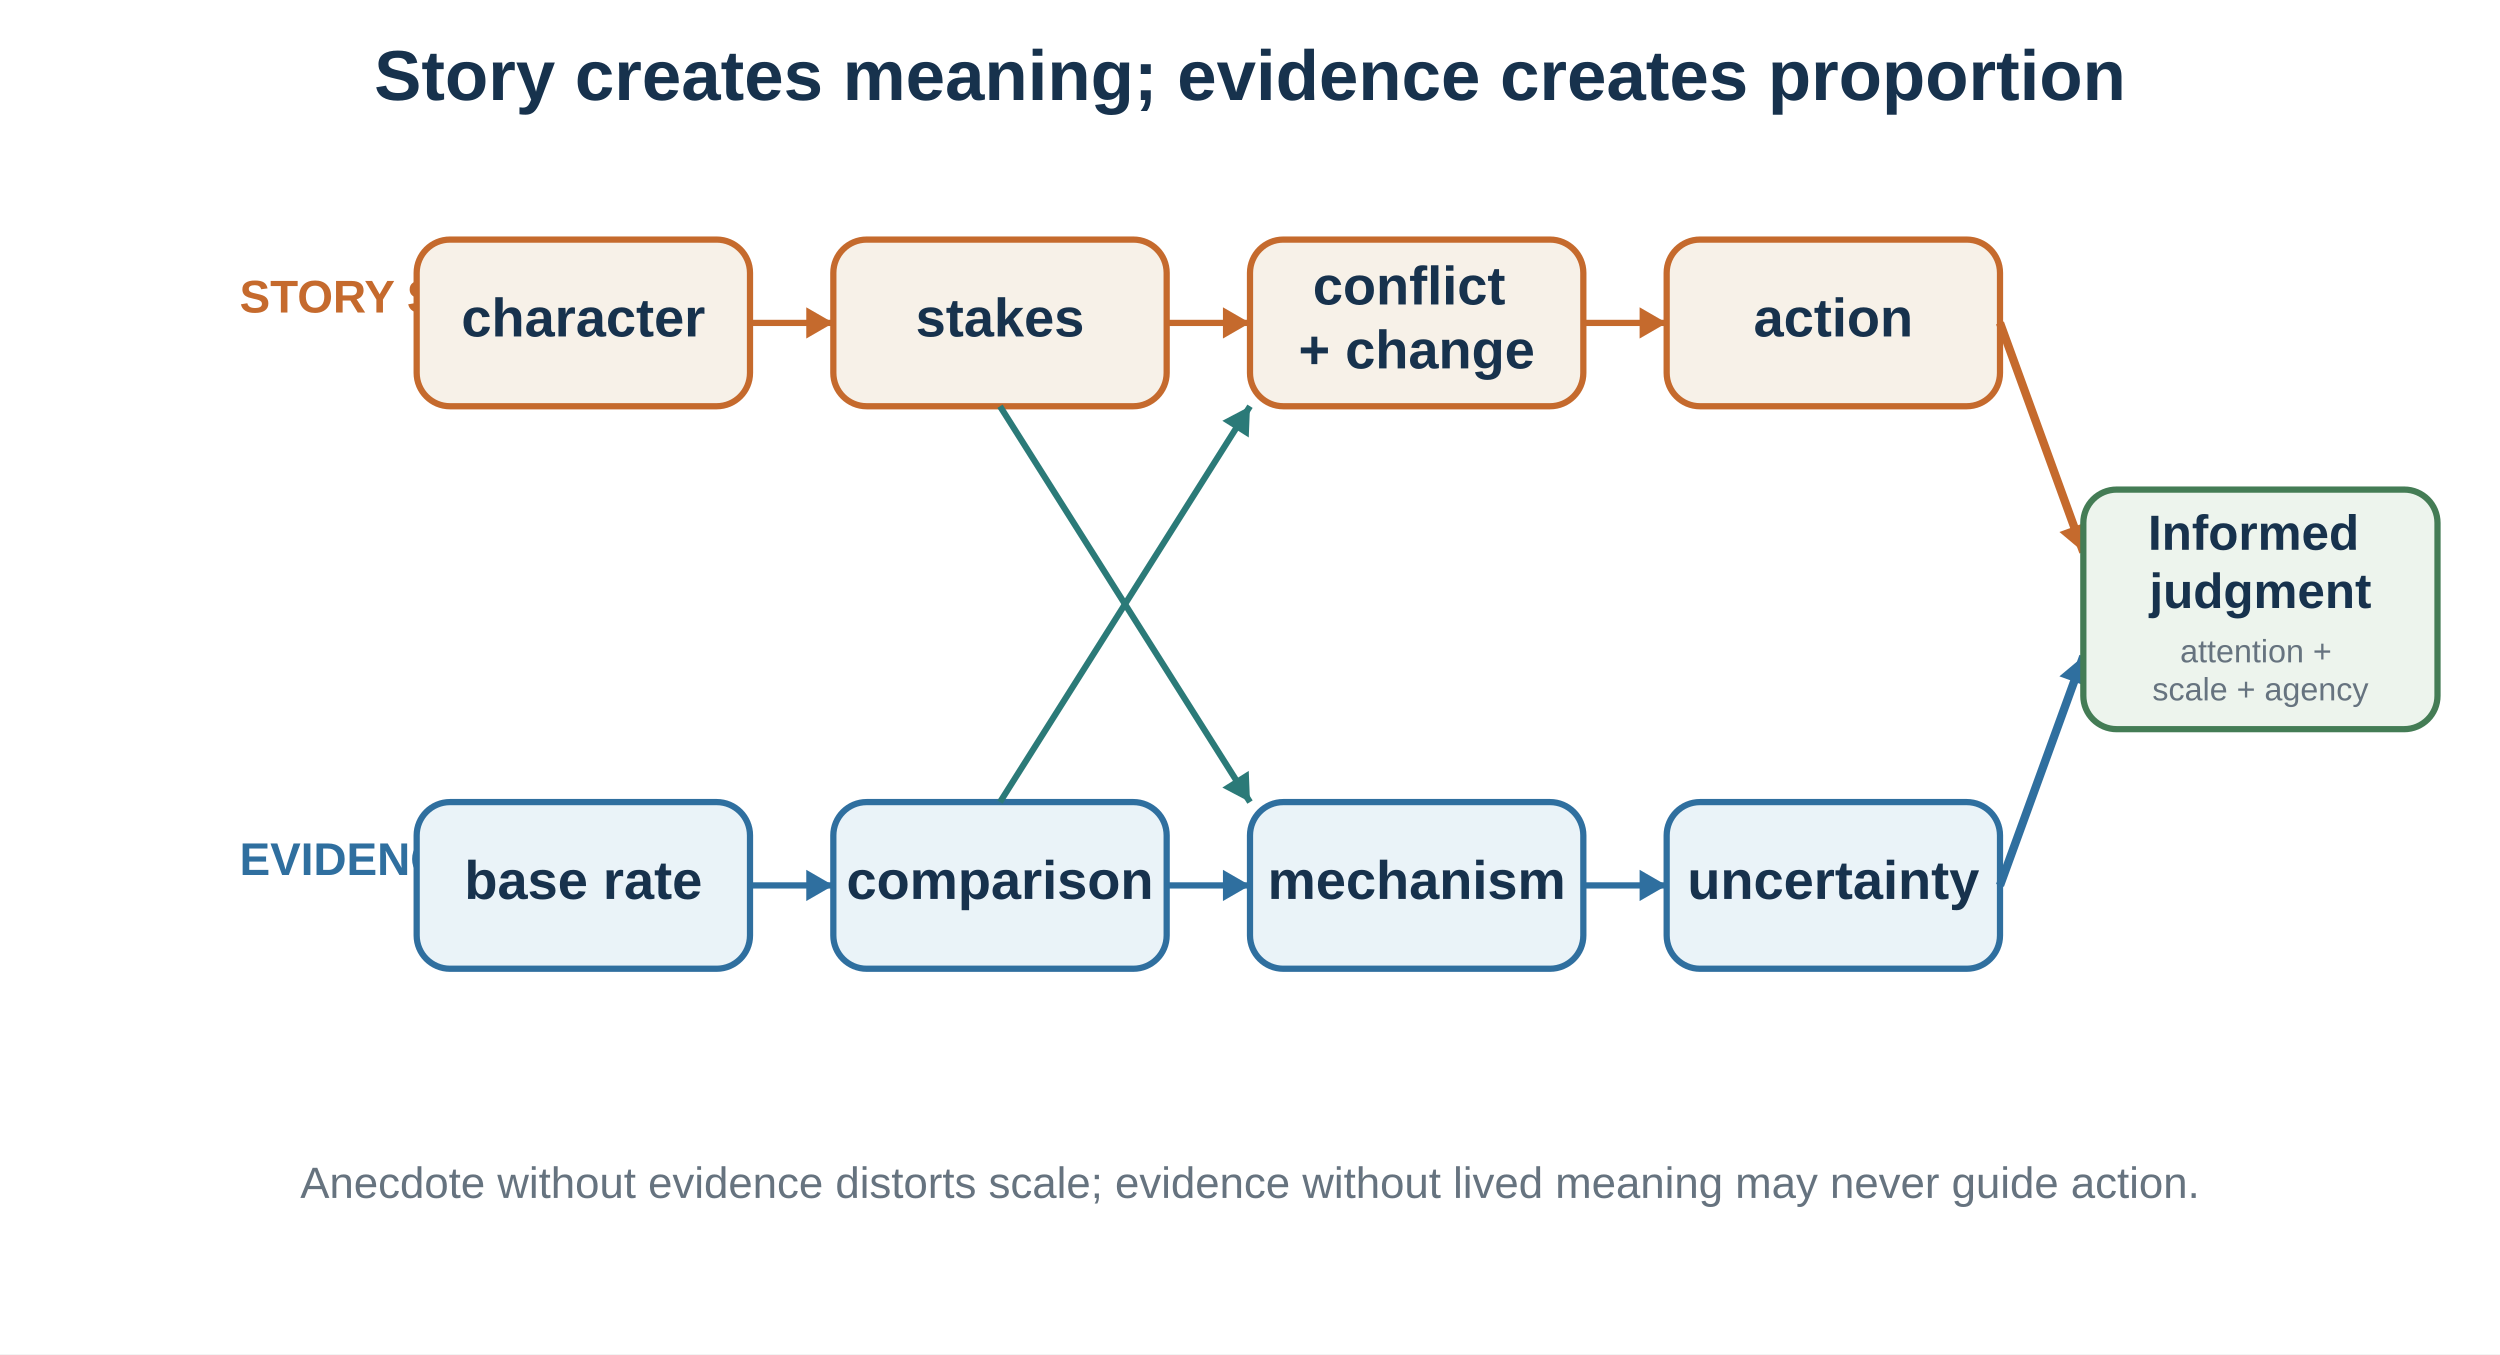
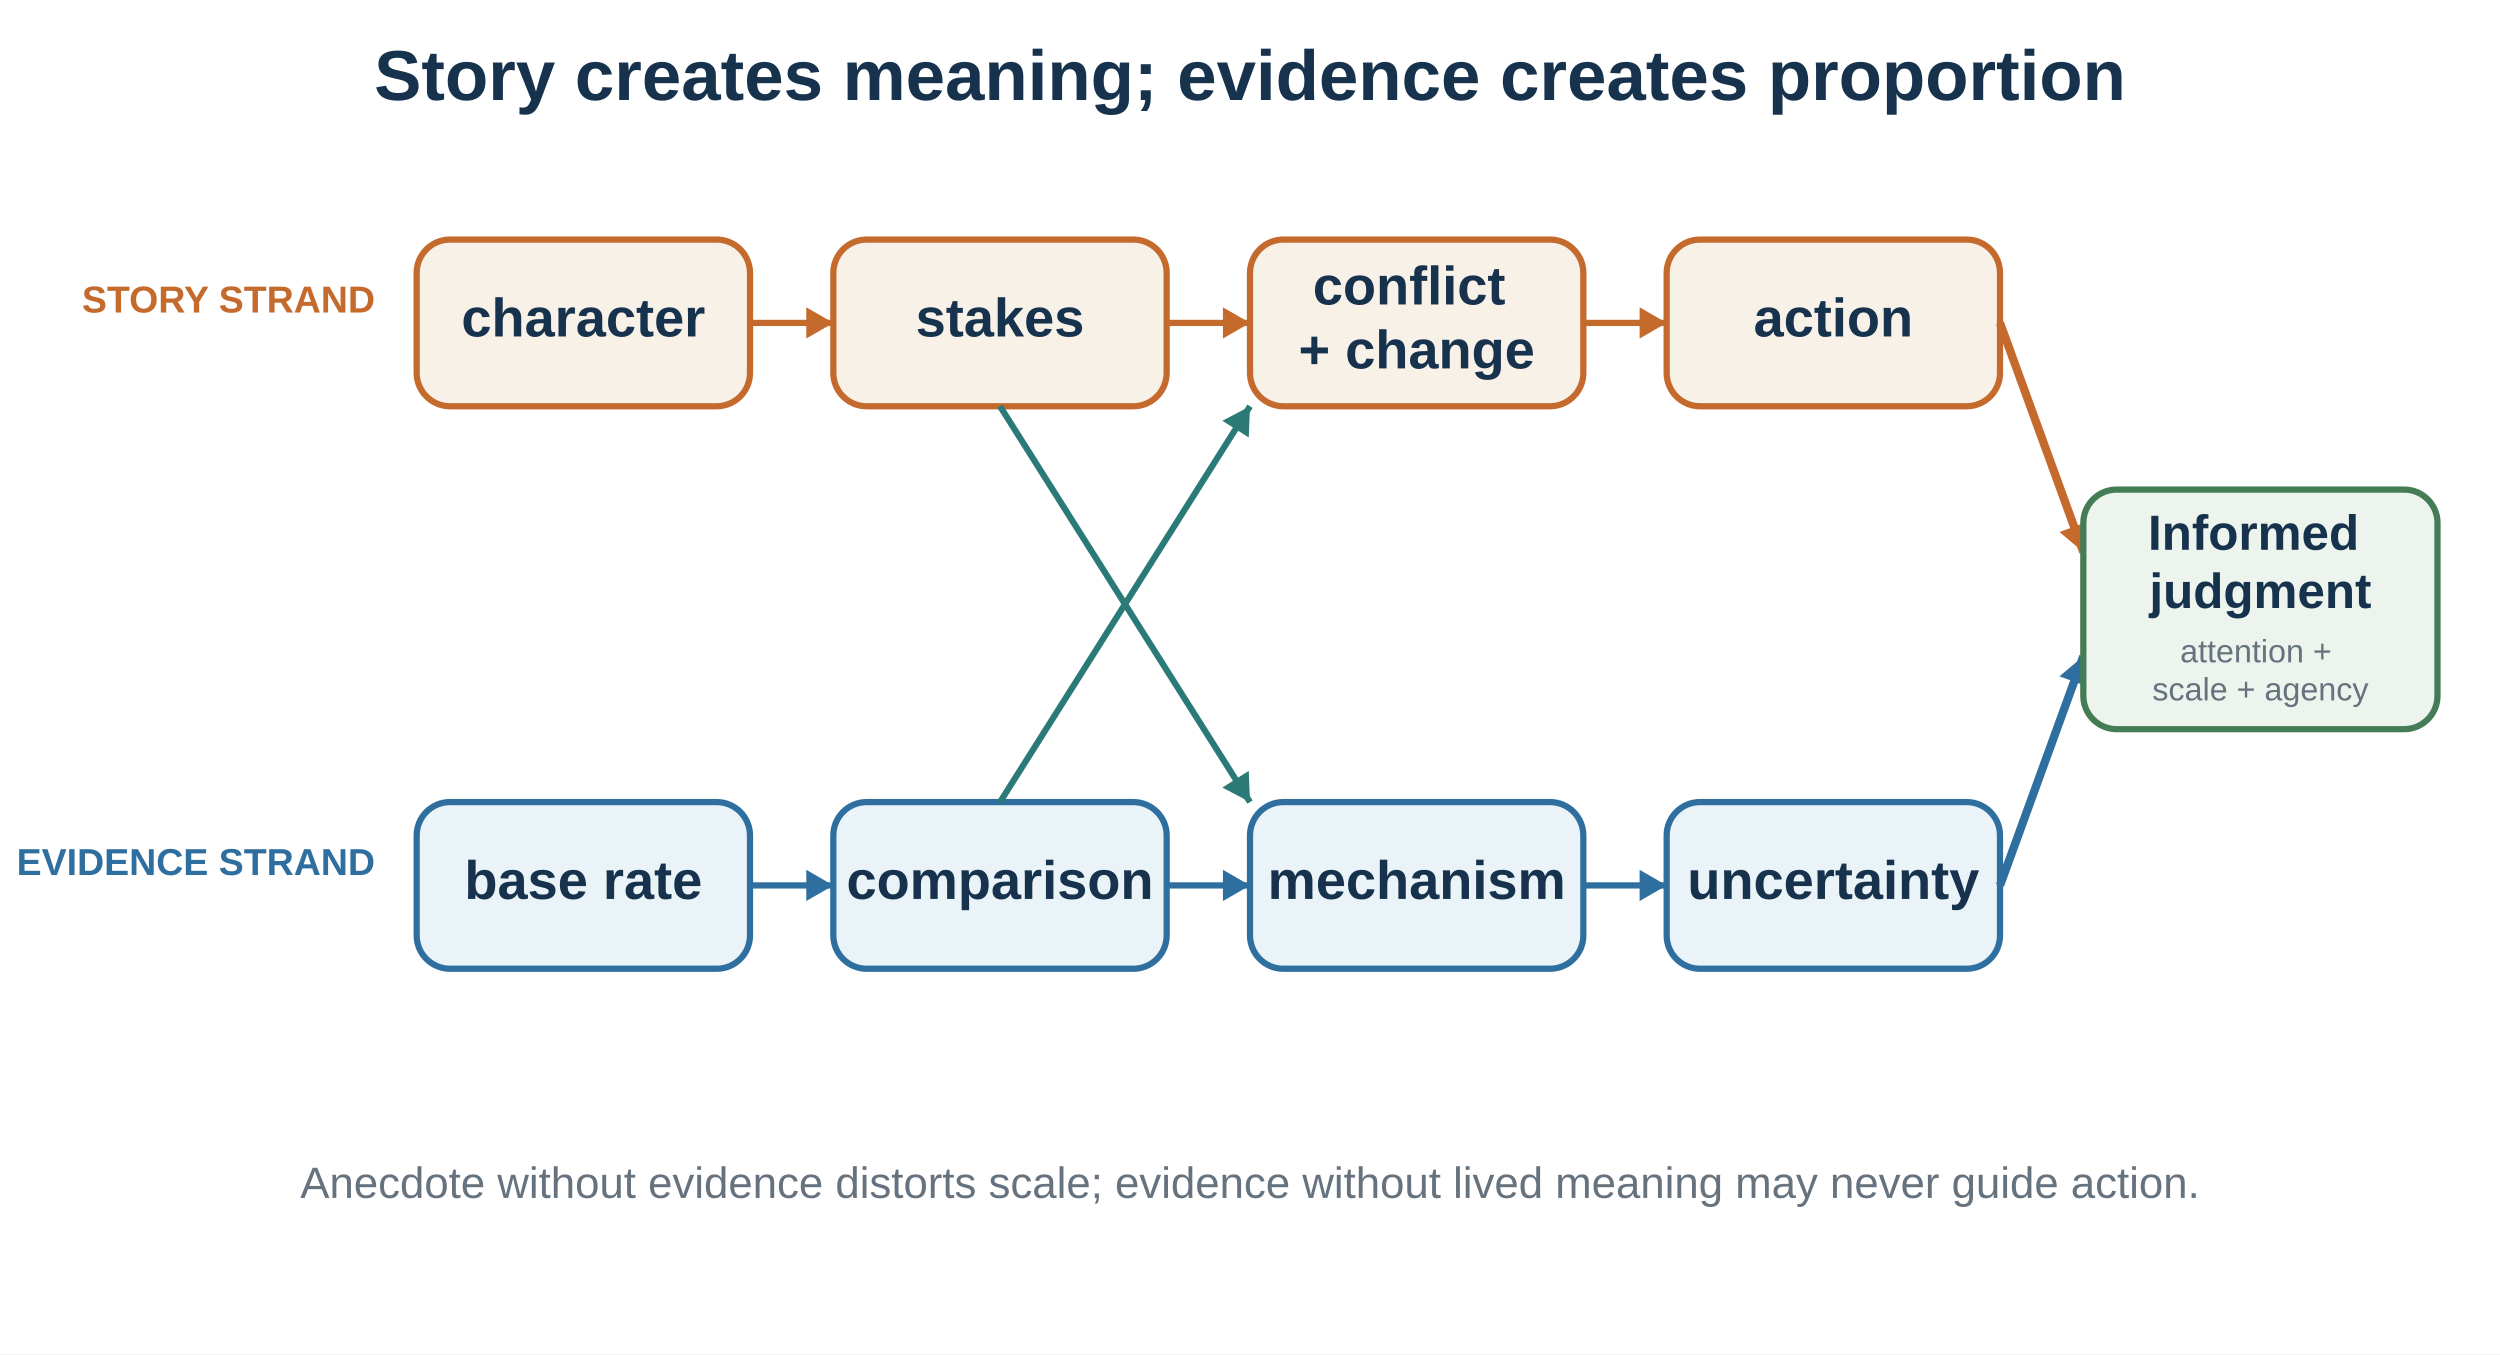
<svg xmlns="http://www.w3.org/2000/svg" baseProfile="full" height="650" version="1.1" viewBox="0 0 1200 650" width="1200">
  <defs />
  <rect fill="white" height="650" width="1200" x="0" y="0" />
  <text fill="#17324d" font-family="Arial, sans-serif" font-size="34" font-weight="bold" text-anchor="middle" x="600" y="48">Story creates meaning; evidence creates proportion</text>
-   <text fill="#c56a2d" font-family="Arial, sans-serif" font-size="22" font-weight="bold" text-anchor="start" x="115" y="150">STORY STRAND</text>
-   <text fill="#2f6f9f" font-family="Arial, sans-serif" font-size="22" font-weight="bold" text-anchor="start" x="115" y="420">EVIDENCE STRAND</text>
+   <text fill="#c56a2d" font-family="Arial, sans-serif" font-size="18" font-weight="bold" text-anchor="end" x="180" y="150">STORY STRAND</text>
+   <text fill="#2f6f9f" font-family="Arial, sans-serif" font-size="18" font-weight="bold" text-anchor="end" x="180" y="420">EVIDENCE STRAND</text>
  <rect fill="#f7f1e8" height="80" rx="16" ry="16" stroke="#c56a2d" stroke-width="3" width="160" x="200" y="115" />
  <text fill="#17324d" font-family="Arial, sans-serif" font-size="26" font-weight="bold" text-anchor="middle" x="280" y="161.5">
    <tspan x="280" dy="0">character</tspan>
  </text>
  <rect fill="#f7f1e8" height="80" rx="16" ry="16" stroke="#c56a2d" stroke-width="3" width="160" x="400" y="115" />
  <text fill="#17324d" font-family="Arial, sans-serif" font-size="26" font-weight="bold" text-anchor="middle" x="480" y="161.5">
    <tspan x="480" dy="0">stakes</tspan>
  </text>
  <rect fill="#f7f1e8" height="80" rx="16" ry="16" stroke="#c56a2d" stroke-width="3" width="160" x="600" y="115" />
  <text fill="#17324d" font-family="Arial, sans-serif" font-size="26" font-weight="bold" text-anchor="middle" x="680" y="146.16">
    <tspan x="680" dy="0">conflict</tspan>
    <tspan x="680" dy="30.68">+ change</tspan>
  </text>
  <rect fill="#f7f1e8" height="80" rx="16" ry="16" stroke="#c56a2d" stroke-width="3" width="160" x="800" y="115" />
  <text fill="#17324d" font-family="Arial, sans-serif" font-size="26" font-weight="bold" text-anchor="middle" x="880" y="161.5">
    <tspan x="880" dy="0">action</tspan>
  </text>
  <rect fill="#eaf3f8" height="80" rx="16" ry="16" stroke="#2f6f9f" stroke-width="3" width="160" x="200" y="385" />
  <text fill="#17324d" font-family="Arial, sans-serif" font-size="26" font-weight="bold" text-anchor="middle" x="280" y="431.5">
    <tspan x="280" dy="0">base rate</tspan>
  </text>
  <rect fill="#eaf3f8" height="80" rx="16" ry="16" stroke="#2f6f9f" stroke-width="3" width="160" x="400" y="385" />
  <text fill="#17324d" font-family="Arial, sans-serif" font-size="26" font-weight="bold" text-anchor="middle" x="480" y="431.5">
    <tspan x="480" dy="0">comparison</tspan>
  </text>
  <rect fill="#eaf3f8" height="80" rx="16" ry="16" stroke="#2f6f9f" stroke-width="3" width="160" x="600" y="385" />
  <text fill="#17324d" font-family="Arial, sans-serif" font-size="26" font-weight="bold" text-anchor="middle" x="680" y="431.5">
    <tspan x="680" dy="0">mechanism</tspan>
  </text>
  <rect fill="#eaf3f8" height="80" rx="16" ry="16" stroke="#2f6f9f" stroke-width="3" width="160" x="800" y="385" />
  <text fill="#17324d" font-family="Arial, sans-serif" font-size="26" font-weight="bold" text-anchor="middle" x="880" y="431.5">
    <tspan x="880" dy="0">uncertainty</tspan>
  </text>
  <line stroke="#c56a2d" stroke-width="3" x1="360" x2="400" y1="155" y2="155" />
  <polygon fill="#c56a2d" points="400,155 387.01,162.5 387.01,147.5" />
  <line stroke="#2f6f9f" stroke-width="3" x1="360" x2="400" y1="425" y2="425" />
  <polygon fill="#2f6f9f" points="400,425 387.01,432.5 387.01,417.5" />
  <line stroke="#c56a2d" stroke-width="3" x1="560" x2="600" y1="155" y2="155" />
  <polygon fill="#c56a2d" points="600,155 587.01,162.5 587.01,147.5" />
  <line stroke="#2f6f9f" stroke-width="3" x1="560" x2="600" y1="425" y2="425" />
  <polygon fill="#2f6f9f" points="600,425 587.01,432.5 587.01,417.5" />
  <line stroke="#c56a2d" stroke-width="3" x1="760" x2="800" y1="155" y2="155" />
  <polygon fill="#c56a2d" points="800,155 787.01,162.5 787.01,147.5" />
  <line stroke="#2f6f9f" stroke-width="3" x1="760" x2="800" y1="425" y2="425" />
  <polygon fill="#2f6f9f" points="800,425 787.01,432.5 787.01,417.5" />
  <line stroke="#2b7a78" stroke-width="3" x1="480" x2="600" y1="195" y2="385" />
  <polygon fill="#2b7a78" points="600,385 586.722,378.022 599.404,370.012" />
  <line stroke="#2b7a78" stroke-width="3" x1="480" x2="600" y1="385" y2="195" />
  <polygon fill="#2b7a78" points="600,195 599.404,209.988 586.722,201.978" />
  <line stroke="#c56a2d" stroke-width="4" x1="960" x2="1000" y1="155" y2="265" />
  <polygon fill="#c56a2d" points="1000,265 988.512,255.355 1002.609,250.229" />
  <line stroke="#2f6f9f" stroke-width="4" x1="960" x2="1000" y1="425" y2="315" />
  <polygon fill="#2f6f9f" points="1000,315 1002.609,329.771 988.512,324.645" />
  <rect fill="#edf4ed" height="115" rx="16" ry="16" stroke="#447c55" stroke-width="3" width="170" x="1000" y="235" />
  <text fill="#17324d" font-family="Arial, sans-serif" font-size="23.69" font-weight="bold" text-anchor="middle" x="1085" y="263.896">
    <tspan x="1085" dy="0">Informed</tspan>
    <tspan x="1085" dy="27.948">judgment</tspan>
  </text>
  <text fill="#66737f" font-family="Arial, sans-serif" font-size="15.49" font-weight="normal" text-anchor="middle" x="1085" y="317.906">
    <tspan x="1085" dy="0">attention +</tspan>
    <tspan x="1085" dy="18.274">scale + agency</tspan>
  </text>
  <text fill="#66737f" font-family="Arial, sans-serif" font-size="21" font-weight="normal" text-anchor="middle" x="600" y="575">Anecdote without evidence distorts scale; evidence without lived meaning may never guide action.</text>
</svg>
